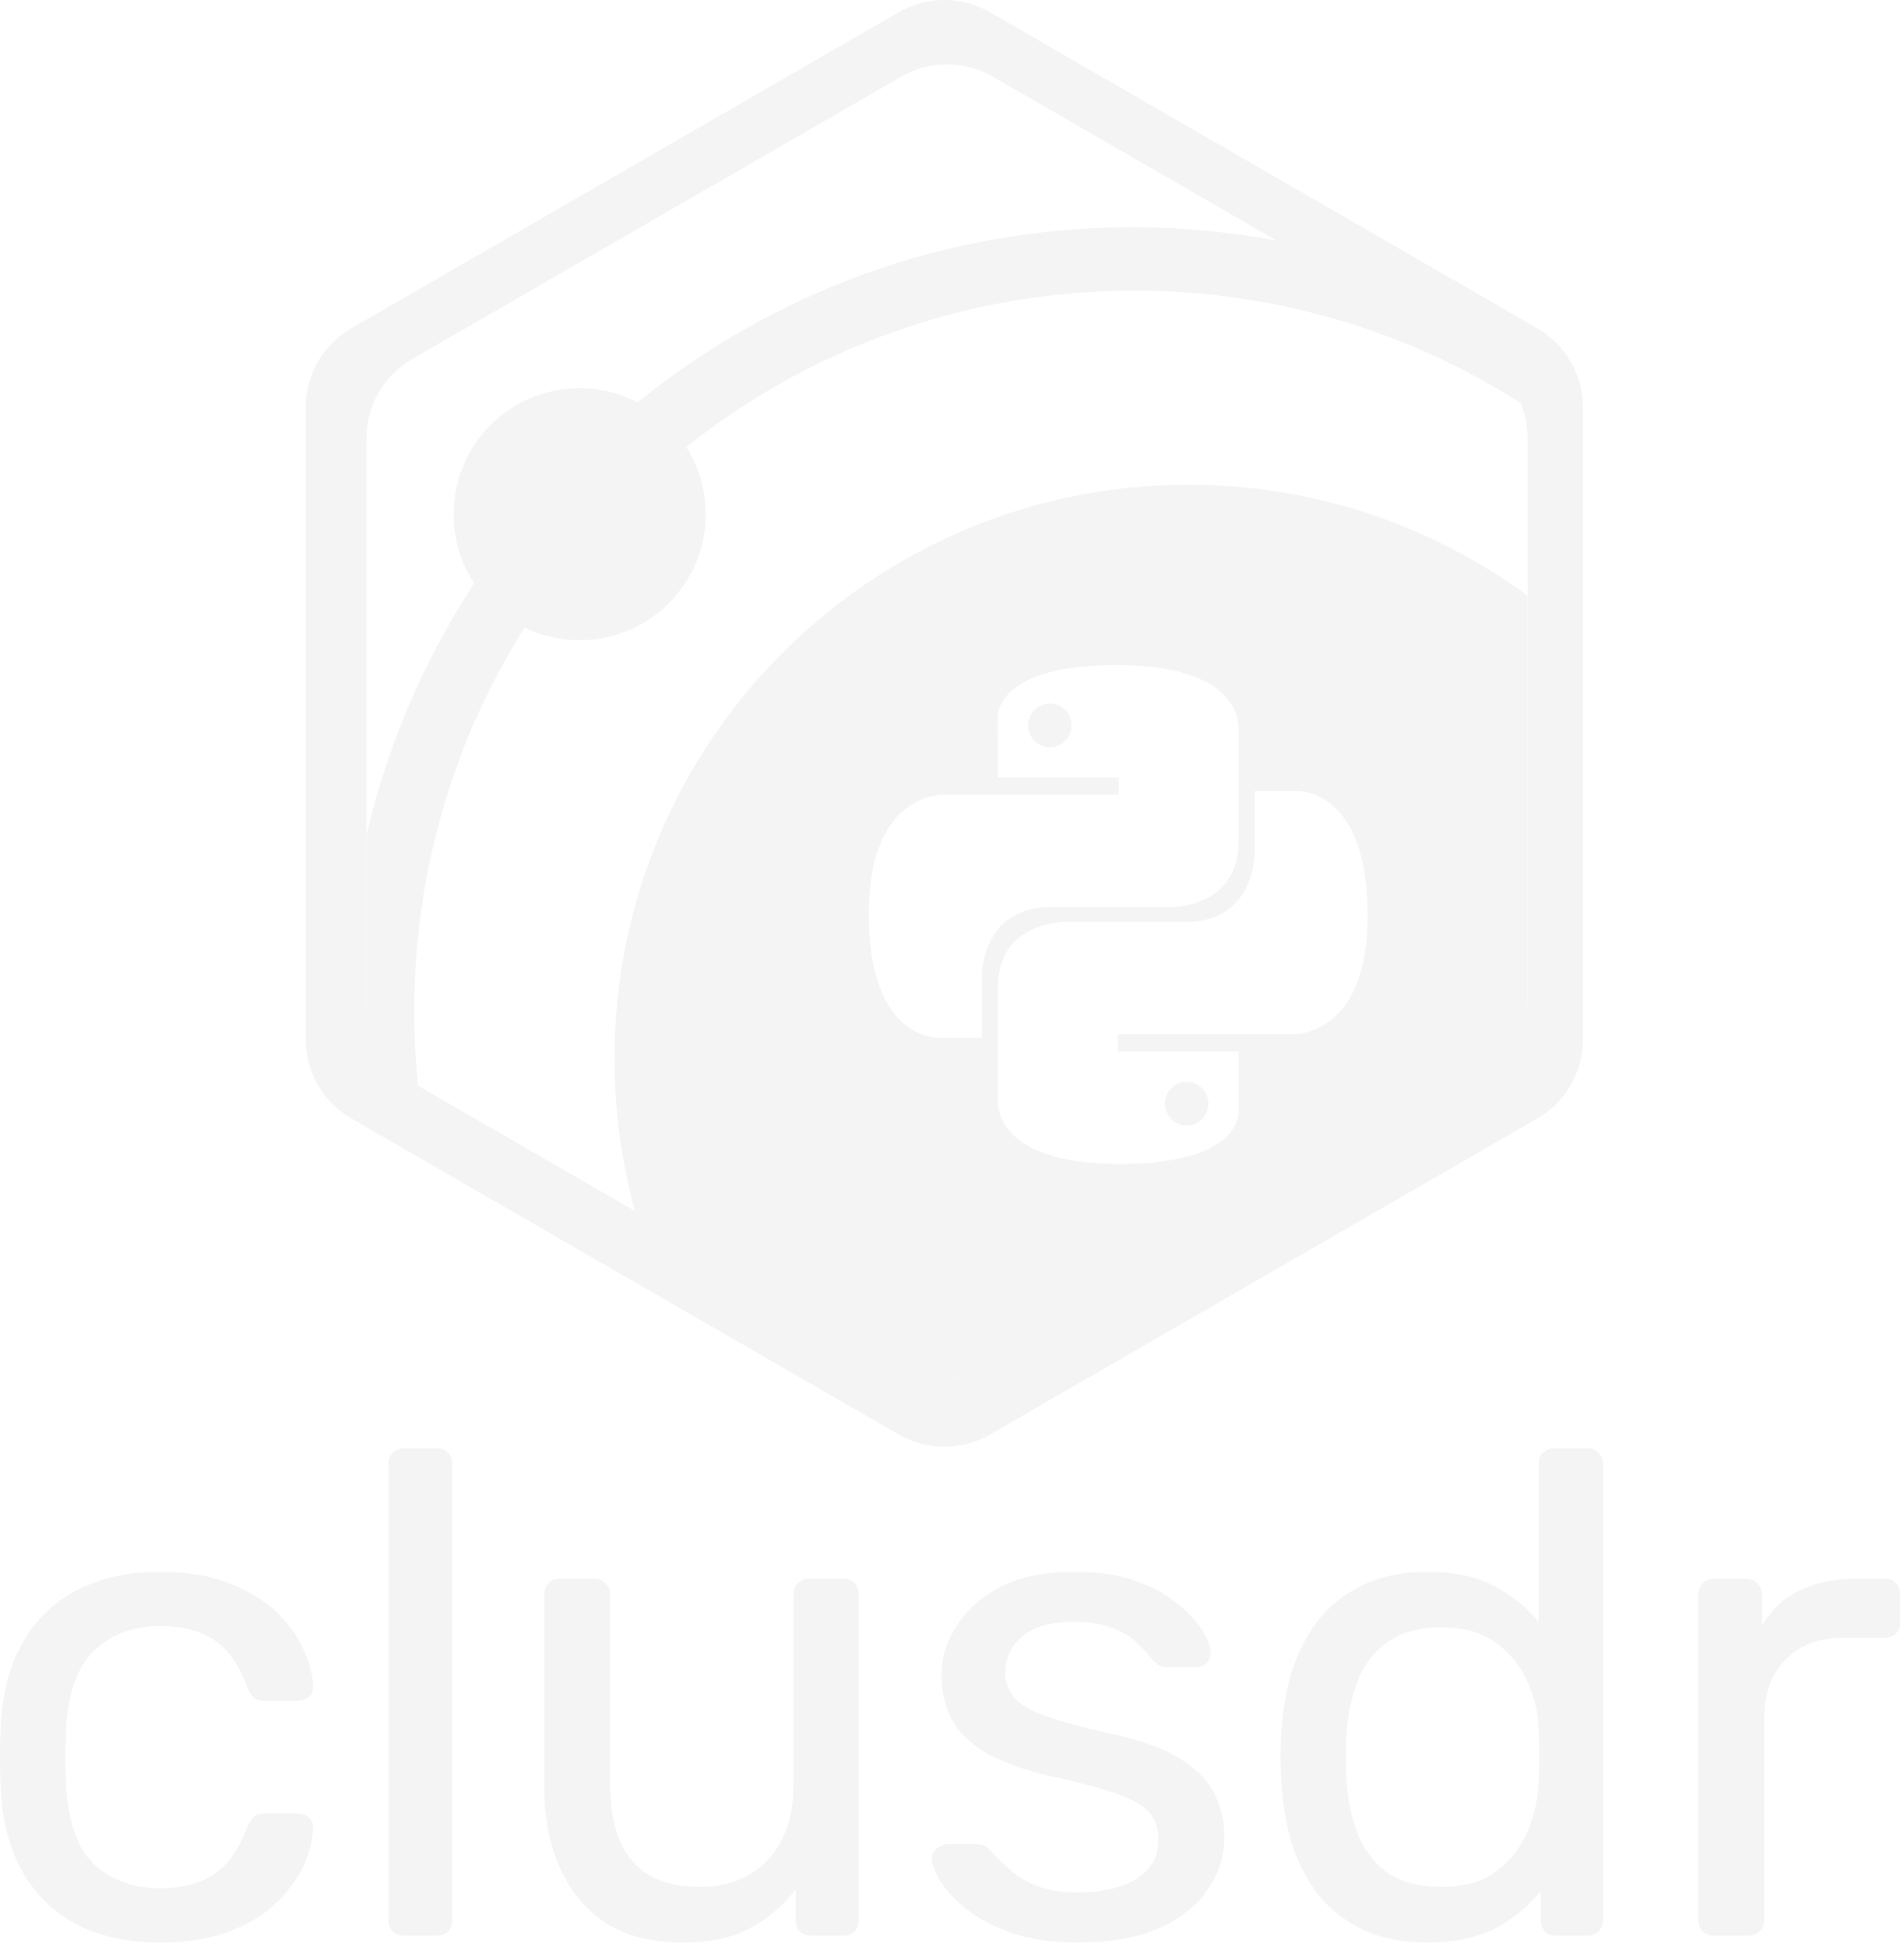
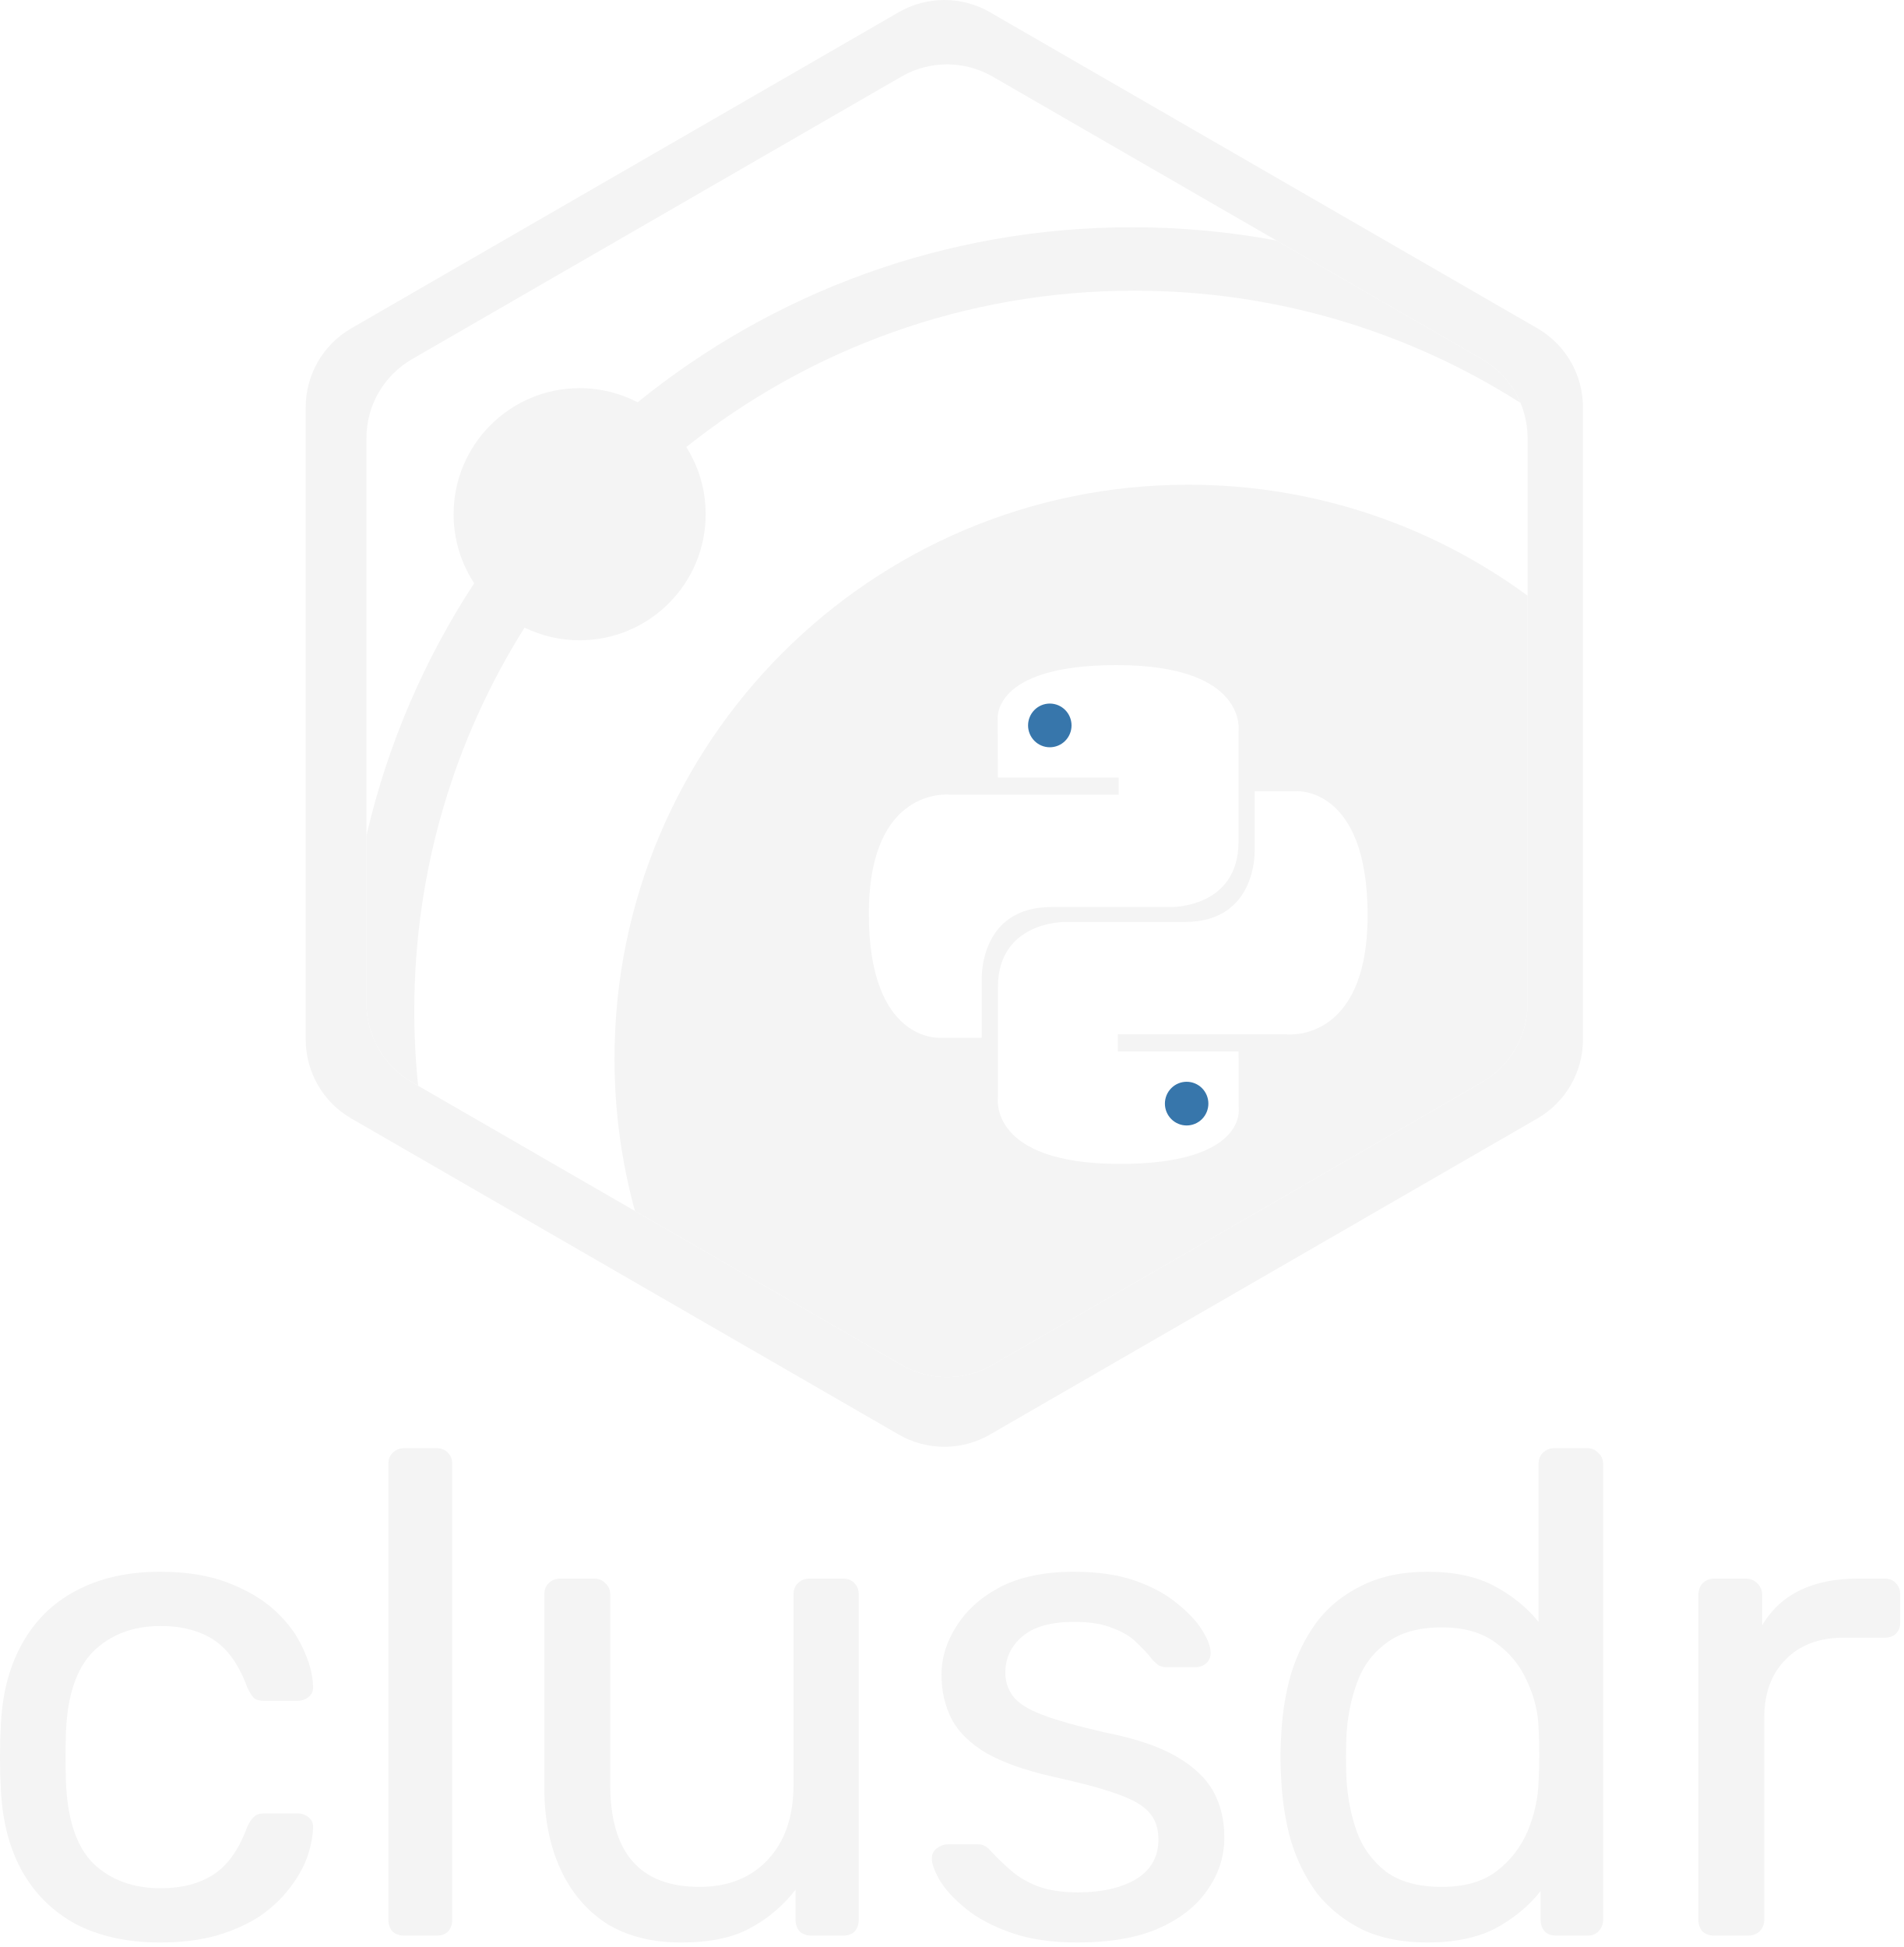
<svg xmlns="http://www.w3.org/2000/svg" width="355" height="363" viewBox="0 0 355 363" fill="none">
  <path fill-rule="evenodd" clip-rule="evenodd" d="M167.578 2.277C172.838 -0.759 179.318 -0.759 184.578 2.277L286.656 61.213C291.916 64.25 295.156 69.862 295.156 75.936V193.805C295.156 199.878 291.916 205.491 286.656 208.528L184.578 267.463C179.318 270.5 172.838 270.5 167.578 267.463L65.5 208.528C60.24 205.491 57 199.878 57 193.805V75.936C57 69.862 60.24 64.25 65.5 61.213L167.578 2.277ZM185.078 14.277C179.818 11.241 173.338 11.241 168.078 14.277L76.825 66.963C71.565 70 68.325 75.612 68.325 81.686V187.055C68.325 193.128 71.565 198.741 76.825 201.778L168.078 254.463C173.338 257.5 179.818 257.5 185.078 254.463L276.331 201.778C281.591 198.741 284.831 193.128 284.831 187.055V81.686C284.831 75.612 281.591 70 276.331 66.963L185.078 14.277Z" fill="#f4f4f4" />
  <path d="M29.824 362.16C23.765 362.16 18.517 361.008 14.08 358.704C9.728 356.315 6.357 352.944 3.968 348.592C1.579 344.155 0.299 338.864 0.128 332.72C0.043 331.44 0 329.733 0 327.6C0 325.467 0.043 323.76 0.128 322.48C0.299 316.336 1.579 311.088 3.968 306.736C6.357 302.299 9.728 298.928 14.08 296.624C18.517 294.235 23.765 293.04 29.824 293.04C34.773 293.04 38.997 293.723 42.496 295.088C46.08 296.453 49.024 298.203 51.328 300.336C53.632 302.469 55.339 304.773 56.448 307.248C57.643 309.723 58.283 312.069 58.368 314.288C58.453 315.141 58.197 315.824 57.6 316.336C57.003 316.848 56.277 317.104 55.424 317.104H49.28C48.427 317.104 47.787 316.933 47.36 316.592C46.933 316.165 46.507 315.483 46.08 314.544C44.544 310.363 42.453 307.419 39.808 305.712C37.163 304.005 33.877 303.152 29.952 303.152C24.832 303.152 20.651 304.731 17.408 307.888C14.251 311.045 12.544 316.123 12.288 323.12C12.203 326.192 12.203 329.179 12.288 332.08C12.544 339.163 14.251 344.283 17.408 347.44C20.651 350.512 24.832 352.048 29.952 352.048C33.877 352.048 37.163 351.195 39.808 349.488C42.453 347.781 44.544 344.837 46.08 340.656C46.507 339.717 46.933 339.077 47.36 338.736C47.787 338.309 48.427 338.096 49.28 338.096H55.424C56.277 338.096 57.003 338.352 57.6 338.864C58.197 339.376 58.453 340.059 58.368 340.912C58.283 342.704 57.899 344.539 57.216 346.416C56.533 348.293 55.424 350.213 53.888 352.176C52.437 354.053 50.603 355.76 48.384 357.296C46.165 358.747 43.477 359.941 40.32 360.88C37.248 361.733 33.749 362.16 29.824 362.16Z" fill="#f4f4f4" />
  <path d="M75.361 360.88C74.508 360.88 73.782 360.624 73.185 360.112C72.673 359.515 72.417 358.789 72.417 357.936V272.944C72.417 272.091 72.673 271.408 73.185 270.896C73.782 270.299 74.508 270 75.361 270H81.377C82.316 270 83.041 270.299 83.553 270.896C84.065 271.408 84.321 272.091 84.321 272.944V357.936C84.321 358.789 84.065 359.515 83.553 360.112C83.041 360.624 82.316 360.88 81.377 360.88H75.361Z" fill="#f4f4f4" />
  <path d="M126.966 362.16C121.505 362.16 116.854 360.965 113.014 358.576C109.259 356.101 106.401 352.688 104.438 348.336C102.475 343.984 101.494 338.992 101.494 333.36V297.264C101.494 296.411 101.75 295.728 102.262 295.216C102.859 294.619 103.585 294.32 104.438 294.32H110.838C111.691 294.32 112.374 294.619 112.886 295.216C113.483 295.728 113.782 296.411 113.782 297.264V332.72C113.782 345.435 119.329 351.792 130.422 351.792C135.713 351.792 139.937 350.128 143.094 346.8C146.337 343.387 147.958 338.693 147.958 332.72V297.264C147.958 296.411 148.214 295.728 148.726 295.216C149.323 294.619 150.049 294.32 150.902 294.32H157.174C158.113 294.32 158.838 294.619 159.35 295.216C159.862 295.728 160.118 296.411 160.118 297.264V357.936C160.118 358.789 159.862 359.515 159.35 360.112C158.838 360.624 158.113 360.88 157.174 360.88H151.286C150.433 360.88 149.707 360.624 149.11 360.112C148.598 359.515 148.342 358.789 148.342 357.936V352.304C146.038 355.291 143.222 357.68 139.894 359.472C136.651 361.264 132.342 362.16 126.966 362.16Z" fill="#f4f4f4" />
  <path d="M200.894 362.16C196.115 362.16 192.019 361.563 188.606 360.368C185.193 359.173 182.419 357.723 180.286 356.016C178.153 354.309 176.531 352.603 175.422 350.896C174.398 349.189 173.843 347.824 173.758 346.8C173.673 345.861 173.971 345.136 174.654 344.624C175.337 344.112 176.019 343.856 176.702 343.856H182.334C182.846 343.856 183.23 343.941 183.486 344.112C183.827 344.197 184.254 344.539 184.766 345.136C185.875 346.331 187.113 347.525 188.478 348.72C189.843 349.915 191.507 350.896 193.47 351.664C195.518 352.432 198.035 352.816 201.022 352.816C205.374 352.816 208.958 352.005 211.774 350.384C214.59 348.677 215.998 346.203 215.998 342.96C215.998 340.827 215.401 339.12 214.206 337.84C213.097 336.56 211.049 335.408 208.062 334.384C205.161 333.36 201.15 332.293 196.03 331.184C190.91 329.989 186.857 328.539 183.87 326.832C180.883 325.04 178.75 322.949 177.47 320.56C176.19 318.085 175.55 315.312 175.55 312.24C175.55 309.083 176.489 306.053 178.366 303.152C180.243 300.165 182.974 297.733 186.558 295.856C190.227 293.979 194.793 293.04 200.254 293.04C204.691 293.04 208.489 293.595 211.646 294.704C214.803 295.813 217.406 297.221 219.454 298.928C221.502 300.549 223.038 302.171 224.062 303.792C225.086 305.413 225.641 306.779 225.726 307.888C225.811 308.741 225.555 309.467 224.958 310.064C224.361 310.576 223.678 310.832 222.91 310.832H217.534C216.937 310.832 216.425 310.704 215.998 310.448C215.657 310.192 215.315 309.893 214.974 309.552C214.121 308.443 213.097 307.333 211.902 306.224C210.793 305.115 209.299 304.219 207.422 303.536C205.63 302.768 203.241 302.384 200.254 302.384C195.987 302.384 192.787 303.28 190.654 305.072C188.521 306.864 187.454 309.125 187.454 311.856C187.454 313.477 187.923 314.928 188.862 316.208C189.801 317.488 191.593 318.64 194.238 319.664C196.883 320.688 200.809 321.797 206.014 322.992C211.646 324.101 216.083 325.595 219.326 327.472C222.569 329.349 224.873 331.525 226.238 334C227.603 336.475 228.286 339.333 228.286 342.576C228.286 346.16 227.219 349.445 225.086 352.432C223.038 355.419 219.966 357.808 215.87 359.6C211.859 361.307 206.867 362.16 200.894 362.16Z" fill="#f4f4f4" />
  <path d="M266.144 362.16C261.451 362.16 257.397 361.349 253.984 359.728C250.571 358.021 247.755 355.76 245.536 352.944C243.403 350.043 241.781 346.757 240.672 343.088C239.648 339.419 239.051 335.536 238.88 331.44C238.795 330.075 238.752 328.795 238.752 327.6C238.752 326.405 238.795 325.125 238.88 323.76C239.051 319.749 239.648 315.909 240.672 312.24C241.781 308.571 243.403 305.285 245.536 302.384C247.755 299.483 250.571 297.221 253.984 295.6C257.397 293.893 261.451 293.04 266.144 293.04C271.179 293.04 275.36 293.936 278.688 295.728C282.016 297.52 284.747 299.739 286.88 302.384V272.944C286.88 272.091 287.136 271.408 287.648 270.896C288.245 270.299 288.971 270 289.824 270H295.968C296.821 270 297.504 270.299 298.016 270.896C298.613 271.408 298.912 272.091 298.912 272.944V357.936C298.912 358.789 298.613 359.515 298.016 360.112C297.504 360.624 296.821 360.88 295.968 360.88H290.208C289.269 360.88 288.544 360.624 288.032 360.112C287.52 359.515 287.264 358.789 287.264 357.936V352.56C285.131 355.291 282.357 357.595 278.944 359.472C275.531 361.264 271.264 362.16 266.144 362.16ZM268.832 351.792C273.099 351.792 276.512 350.811 279.072 348.848C281.632 346.885 283.552 344.411 284.832 341.424C286.112 338.352 286.795 335.237 286.88 332.08C286.965 330.715 287.008 329.093 287.008 327.216C287.008 325.253 286.965 323.589 286.88 322.224C286.795 319.237 286.069 316.293 284.704 313.392C283.424 310.491 281.461 308.101 278.816 306.224C276.256 304.347 272.928 303.408 268.832 303.408C264.48 303.408 261.024 304.389 258.464 306.352C255.904 308.229 254.069 310.747 252.96 313.904C251.851 316.976 251.211 320.304 251.04 323.888C250.955 326.363 250.955 328.837 251.04 331.312C251.211 334.896 251.851 338.267 252.96 341.424C254.069 344.496 255.904 347.013 258.464 348.976C261.024 350.853 264.48 351.792 268.832 351.792Z" fill="#f4f4f4" />
  <path d="M319.613 360.88C318.76 360.88 318.034 360.624 317.437 360.112C316.925 359.515 316.669 358.789 316.669 357.936V297.392C316.669 296.539 316.925 295.813 317.437 295.216C318.034 294.619 318.76 294.32 319.613 294.32H325.501C326.354 294.32 327.08 294.619 327.677 295.216C328.274 295.813 328.573 296.539 328.573 297.392V303.024C330.28 300.123 332.626 297.947 335.613 296.496C338.6 295.045 342.184 294.32 346.365 294.32H351.485C352.338 294.32 353.021 294.619 353.533 295.216C354.045 295.728 354.301 296.411 354.301 297.264V302.512C354.301 303.365 354.045 304.048 353.533 304.56C353.021 305.072 352.338 305.328 351.485 305.328H343.805C339.197 305.328 335.57 306.693 332.925 309.424C330.28 312.069 328.957 315.696 328.957 320.304V357.936C328.957 358.789 328.658 359.515 328.061 360.112C327.464 360.624 326.738 360.88 325.885 360.88H319.613Z" fill="#f4f4f4" />
-   <path d="M221.257 201.685C222.332 201.685 223.363 202.114 224.123 202.878C224.883 203.642 225.31 204.678 225.31 205.759C225.309 206.839 224.883 207.876 224.123 208.64C223.363 209.404 222.332 209.833 221.257 209.833C220.182 209.833 219.152 209.403 218.392 208.64C217.632 207.876 217.204 206.839 217.204 205.759C217.204 204.678 217.632 203.642 218.392 202.878C219.152 202.114 220.182 201.685 221.257 201.685Z" fill="#f4f4f4" />
-   <path d="M195.743 131.173C196.818 131.173 197.848 131.602 198.608 132.366C199.368 133.13 199.796 134.167 199.796 135.247C199.796 136.328 199.368 137.364 198.608 138.128C197.848 138.892 196.818 139.321 195.743 139.321C194.668 139.321 193.637 138.892 192.877 138.128C192.117 137.364 191.691 136.327 191.69 135.247C191.69 134.167 192.117 133.13 192.877 132.366C193.637 131.602 194.668 131.173 195.743 131.173Z" fill="#f4f4f4" />
+   <path d="M221.257 201.685C222.332 201.685 223.363 202.114 224.123 202.878C224.883 203.642 225.31 204.678 225.31 205.759C225.309 206.839 224.883 207.876 224.123 208.64C223.363 209.404 222.332 209.833 221.257 209.833C220.182 209.833 219.152 209.403 218.392 208.64C217.632 207.876 217.204 206.839 217.204 205.759C217.204 204.678 217.632 203.642 218.392 202.878C219.152 202.114 220.182 201.685 221.257 201.685Z" fill="#3776AB" />
+   <path d="M195.743 131.173C196.818 131.173 197.848 131.602 198.608 132.366C199.368 133.13 199.796 134.167 199.796 135.247C199.796 136.328 199.368 137.364 198.608 138.128C197.848 138.892 196.818 139.321 195.743 139.321C194.668 139.321 193.637 138.892 192.877 138.128C192.117 137.364 191.691 136.327 191.69 135.247C191.69 134.167 192.117 133.13 192.877 132.366C193.637 131.602 194.668 131.173 195.743 131.173Z" fill="#3776AB" />
  <path fill-rule="evenodd" clip-rule="evenodd" d="M221.578 90.37C245.243 90.37 267.113 98.054 284.831 111.061V187.055C284.831 193.128 281.591 198.741 276.331 201.777L185.078 254.463C179.818 257.5 173.338 257.5 168.078 254.463L118.391 225.775C115.906 216.73 114.578 207.205 114.578 197.37C114.578 138.276 162.484 90.37 221.578 90.37ZM241.81 147.521H233.941V158.633C233.941 158.633 234.37 171.889 220.968 171.889H198.624C198.624 171.889 186.068 171.681 186.068 184.085V204.591C186.061 204.641 184.213 217 208.83 217C232.439 217 230.968 206.708 230.968 206.708L230.937 196.048H208.412V192.846H239.889C239.889 192.846 255 194.569 255 170.622C255 146.719 241.857 147.519 241.81 147.521ZM208.17 124C184.556 124 186.027 134.292 186.027 134.292L186.058 144.957H208.583V148.159H177.111C177.111 148.159 162 146.436 162 170.383C162 194.287 175.144 193.481 175.19 193.479H183.059V182.367C183.059 182.367 182.63 169.111 196.032 169.111H218.376C218.376 169.111 230.932 169.314 230.932 156.915V136.409C230.939 136.36 232.788 124 208.17 124Z" fill="#f4f4f4" />
  <path d="M211.078 42.37C220.283 42.37 229.288 43.221 238.022 44.845L276.331 66.963C279.606 68.854 282.097 71.743 283.512 75.12C262.702 61.87 237.998 54.191 211.5 54.191C179.921 54.191 150.89 65.096 127.963 83.343C130.252 86.969 131.578 91.265 131.578 95.87C131.578 108.849 121.057 119.37 108.078 119.37C104.395 119.37 100.911 118.522 97.809 117.012C84.782 137.701 77.244 162.194 77.244 188.448C77.244 193.172 77.489 197.838 77.965 202.436L76.825 201.777C71.565 198.741 68.325 193.128 68.325 187.055V155.802C72.25 138.791 79.138 122.914 88.415 108.741C85.99 105.044 84.578 100.622 84.578 95.87C84.578 82.891 95.099 72.37 108.078 72.37C111.979 72.37 115.657 73.321 118.895 75.003C144.07 54.596 176.146 42.37 211.078 42.37Z" fill="#f4f4f4" />
</svg>
